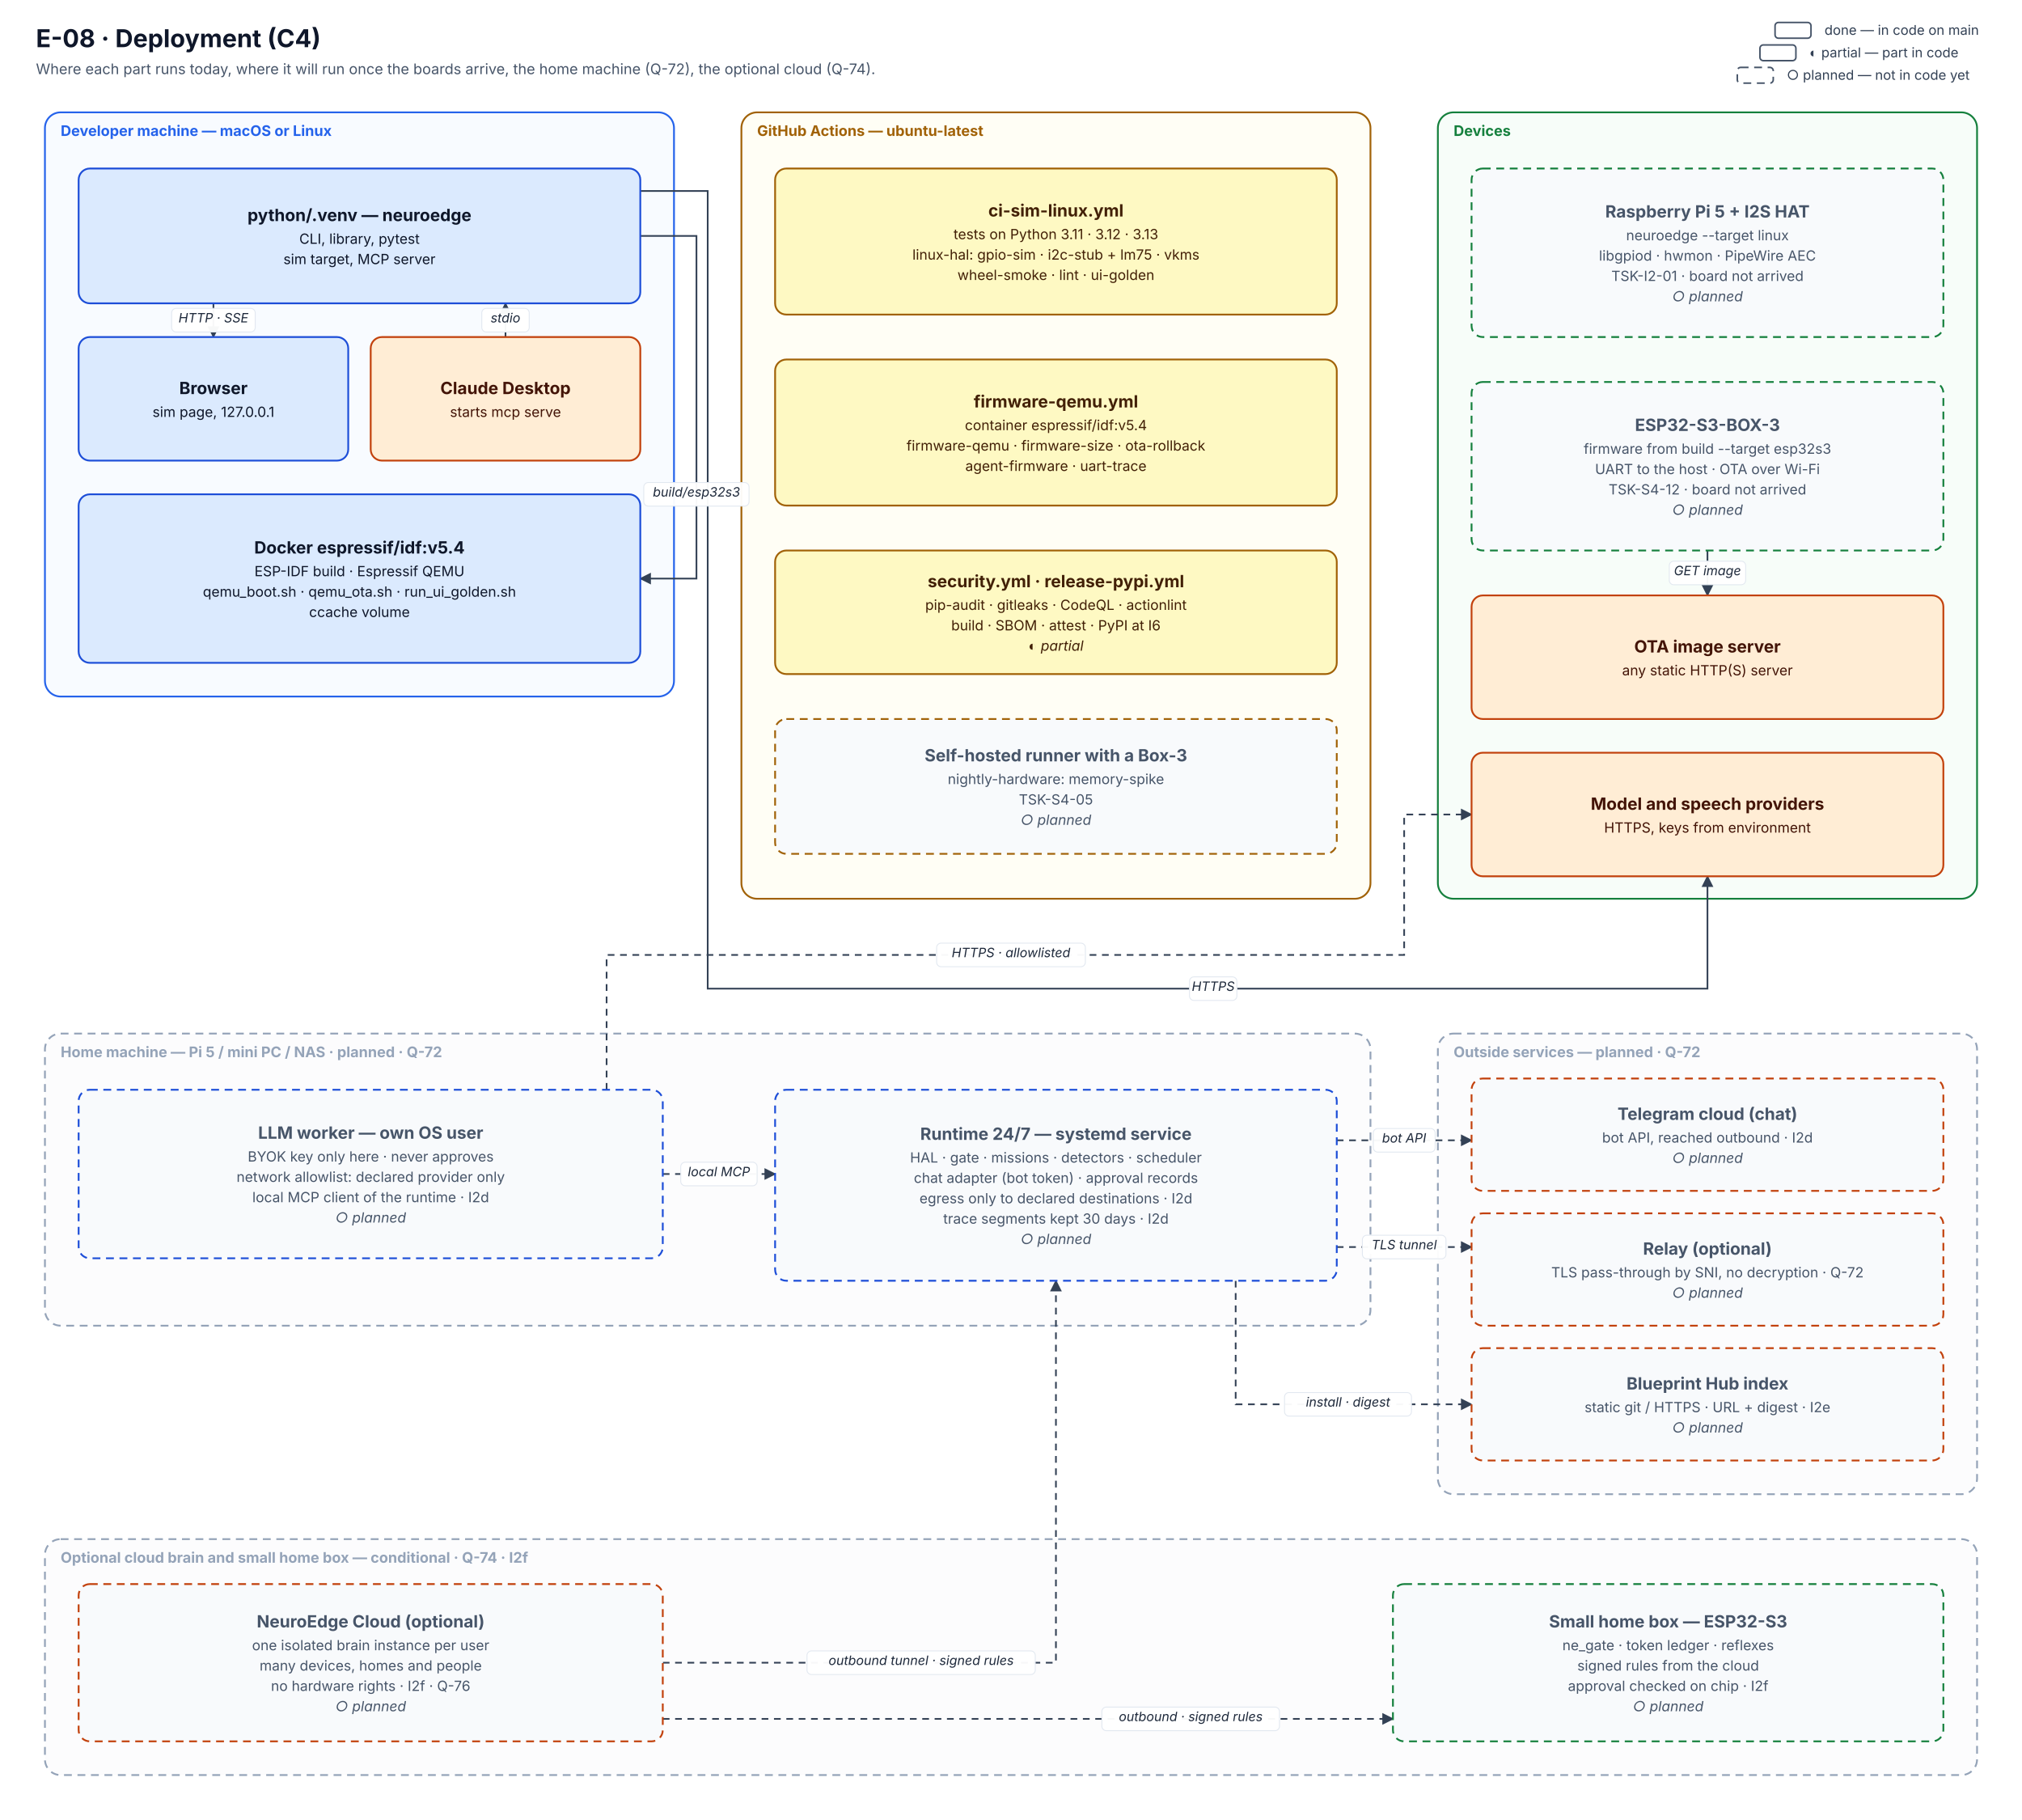
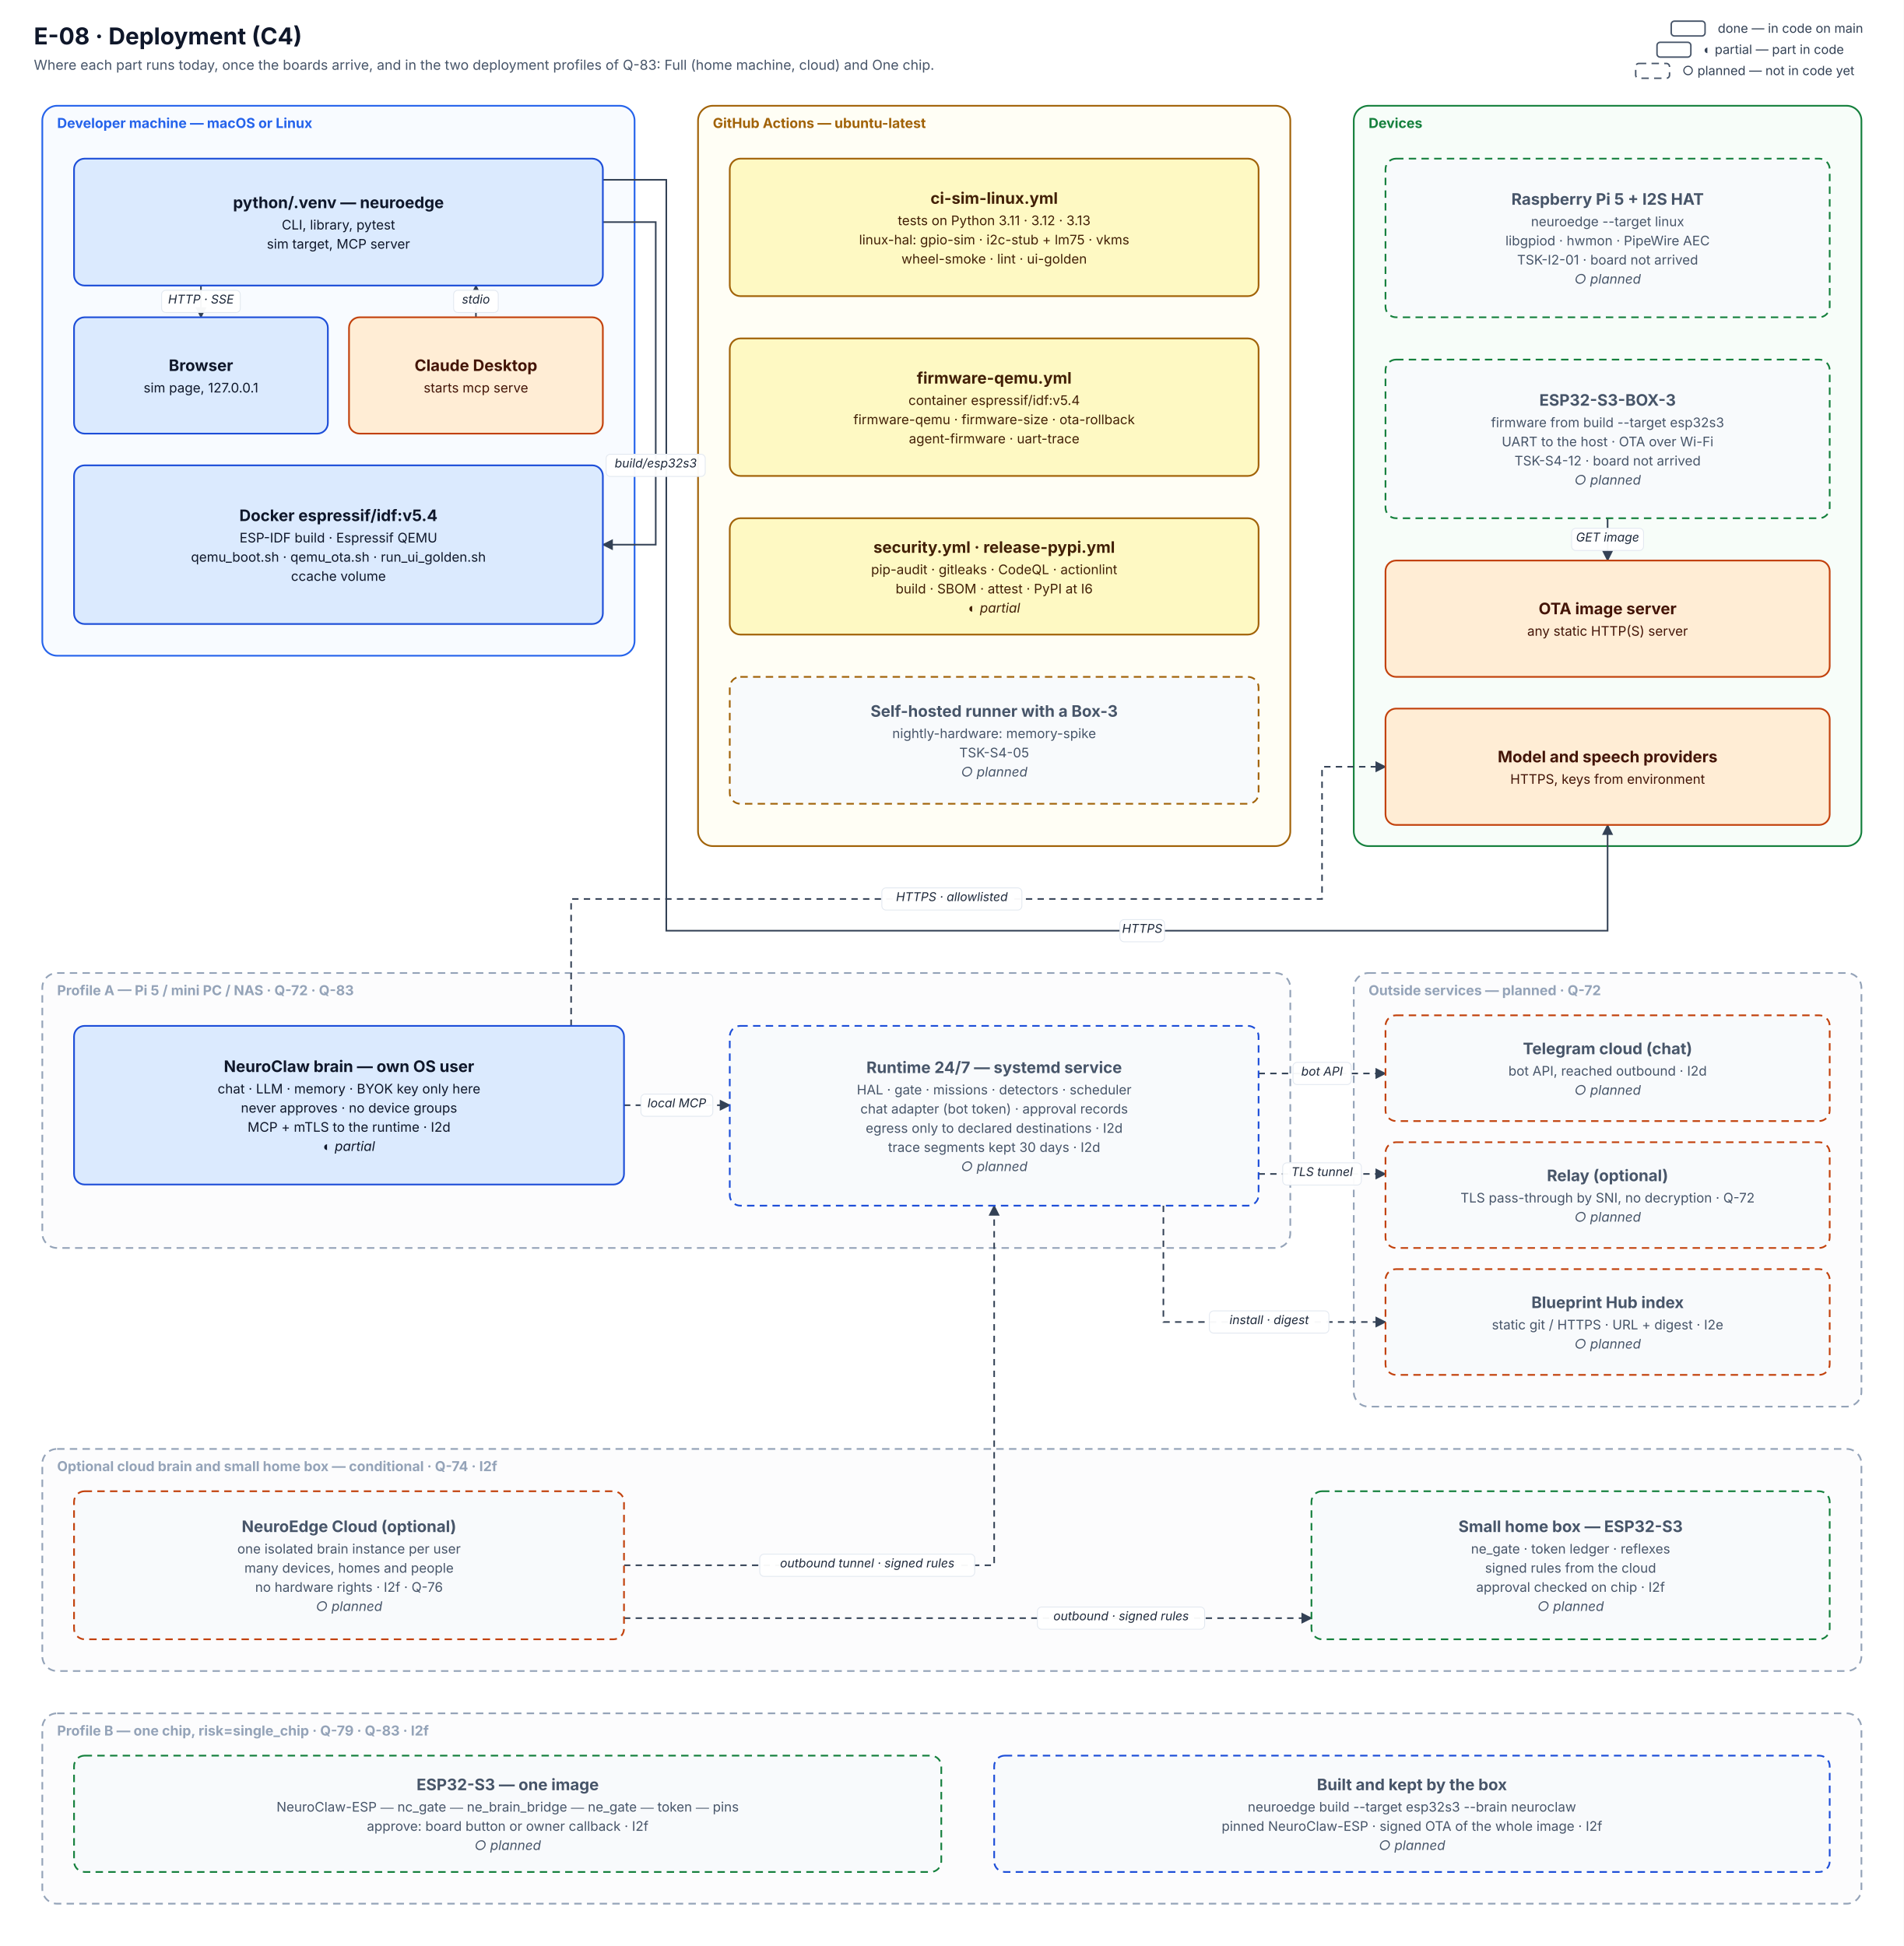
- <svg xmlns="http://www.w3.org/2000/svg" viewBox="0 0 1800 1620" width="1800" height="1620" font-family="Inter, 'Segoe UI', system-ui, -apple-system, Roboto, Helvetica, Arial, sans-serif" role="img" aria-labelledby="E-08-deployment-title E-08-deployment-desc">
+ <svg xmlns="http://www.w3.org/2000/svg" viewBox="0 0 1800 1840" width="1800" height="1840" font-family="Inter, 'Segoe UI', system-ui, -apple-system, Roboto, Helvetica, Arial, sans-serif" role="img" aria-labelledby="E-08-deployment-title E-08-deployment-desc">
  <defs>
    <marker id="arr" viewBox="0 0 10 10" refX="9" refY="5" markerWidth="7" markerHeight="7" orient="auto-start-reverse">
      <path d="M0,0 L10,5 L0,10 z" fill="#334155" />
    </marker>
  </defs>
-   <rect width="1800" height="1620" fill="#ffffff" />
+   <rect width="1800" height="1840" fill="#ffffff" />
  <text x="32.0" y="42.0" font-size="22" fill="#0f172a" text-anchor="start" font-weight="700">E-08 · Deployment (C4)</text>
-   <text x="32.0" y="66.0" font-size="13" fill="#475569" text-anchor="start">Where each part runs today, where it will run once the boards arrive, the home machine (Q-72), the optional cloud (Q-74).</text>
+   <text x="32.0" y="66.0" font-size="13" fill="#475569" text-anchor="start">Where each part runs today, once the boards arrive, and in the two deployment profiles of Q-83: Full (home machine, cloud) and One chip.</text>
  <rect x="40" y="100" width="560" height="520" rx="14" fill="#f8fbff" stroke="#2563eb" stroke-width="1.6" />
  <text x="54.0" y="121.0" font-size="13" fill="#2563eb" text-anchor="start" font-weight="700">Developer machine — macOS or Linux</text>
  <rect x="660" y="100" width="560" height="700" rx="14" fill="#fffef5" stroke="#a16207" stroke-width="1.6" />
  <text x="674.0" y="121.0" font-size="13" fill="#a16207" text-anchor="start" font-weight="700">GitHub Actions — ubuntu-latest</text>
  <rect x="1280" y="100" width="480" height="700" rx="14" fill="#f7fdf9" stroke="#15803d" stroke-width="1.6" />
  <text x="1294.0" y="121.0" font-size="13" fill="#15803d" text-anchor="start" font-weight="700">Devices</text>
  <rect x="40" y="920" width="1180" height="260" rx="14" fill="#fcfcfd" stroke="#94a3b8" stroke-width="1.6" stroke-dasharray="7 5" />
-   <text x="54.0" y="941.0" font-size="13" fill="#94a3b8" text-anchor="start" font-weight="700">Home machine — Pi 5 / mini PC / NAS · planned · Q-72</text>
+   <text x="54.0" y="941.0" font-size="13" fill="#94a3b8" text-anchor="start" font-weight="700">Profile A — Pi 5 / mini PC / NAS · Q-72 · Q-83</text>
  <rect x="1280" y="920" width="480" height="410" rx="14" fill="#fcfcfd" stroke="#94a3b8" stroke-width="1.6" stroke-dasharray="7 5" />
  <text x="1294.0" y="941.0" font-size="13" fill="#94a3b8" text-anchor="start" font-weight="700">Outside services — planned · Q-72</text>
  <rect x="40" y="1370" width="1720" height="210" rx="14" fill="#fcfcfd" stroke="#94a3b8" stroke-width="1.6" stroke-dasharray="7 5" />
  <text x="54.0" y="1391.0" font-size="13" fill="#94a3b8" text-anchor="start" font-weight="700">Optional cloud brain and small home box — conditional · Q-74 · I2f</text>
+   <rect x="40" y="1620" width="1720" height="180" rx="14" fill="#fcfcfd" stroke="#94a3b8" stroke-width="1.6" stroke-dasharray="7 5" />
+   <text x="54.0" y="1641.0" font-size="13" fill="#94a3b8" text-anchor="start" font-weight="700">Profile B — one chip, risk=single_chip · Q-79 · Q-83 · I2f</text>
  <path d="M190.0,270.0 L190.0,285.0 L190.0,300.0" fill="none" stroke="#334155" stroke-width="1.5" marker-end="url(#arr)" />
  <path d="M450.0,300.0 L450.0,285.0 L450.0,270.0" fill="none" stroke="#334155" stroke-width="1.5" marker-end="url(#arr)" />
  <path d="M570.0,210.0 L620.0,210.0 L620.0,515.0 L570.0,515.0" fill="none" stroke="#334155" stroke-width="1.5" marker-end="url(#arr)" />
  <path d="M1520.0,490.0 L1520.0,530.0" fill="none" stroke="#334155" stroke-width="1.5" marker-end="url(#arr)" />
  <path d="M570.0,170.0 L630.0,170.0 L630.0,880.0 L1520.0,880.0 L1520.0,780.0" fill="none" stroke="#334155" stroke-width="1.5" marker-end="url(#arr)" />
  <path d="M590.0,1045.0 L690.0,1045.0" fill="none" stroke="#334155" stroke-width="1.5" stroke-dasharray="6 5" marker-end="url(#arr)" />
  <path d="M540.0,970.0 L540.0,850.0 L1250.0,850.0 L1250.0,725.0 L1310.0,725.0" fill="none" stroke="#334155" stroke-width="1.5" stroke-dasharray="6 5" marker-end="url(#arr)" />
  <path d="M1190.0,1015.0 L1310.0,1015.0" fill="none" stroke="#334155" stroke-width="1.5" stroke-dasharray="6 5" marker-end="url(#arr)" />
  <path d="M1190.0,1110.0 L1310.0,1110.0" fill="none" stroke="#334155" stroke-width="1.5" stroke-dasharray="6 5" marker-end="url(#arr)" />
  <path d="M1100.0,1140.0 L1100.0,1250.0 L1310.0,1250.0" fill="none" stroke="#334155" stroke-width="1.5" stroke-dasharray="6 5" marker-end="url(#arr)" />
  <path d="M590.0,1480.0 L940.0,1480.0 L940.0,1140.0" fill="none" stroke="#334155" stroke-width="1.5" stroke-dasharray="6 5" marker-end="url(#arr)" />
  <path d="M590.0,1530.0 L910.0,1530.0 L1200.0,1530.0 L1240.0,1530.0" fill="none" stroke="#334155" stroke-width="1.5" stroke-dasharray="6 5" marker-end="url(#arr)" />
  <rect x="70" y="150" width="500" height="120" rx="10" fill="#dbeafe" stroke="#1d4ed8" stroke-width="1.6" />
  <text x="320.0" y="196.8" font-size="15" fill="#0f172a" text-anchor="middle" font-weight="700">python/.venv — neuroedge</text>
  <text x="320.0" y="217.0" font-size="12.5" fill="#0f172a" text-anchor="middle">CLI, library, pytest</text>
  <text x="320.0" y="235.1" font-size="12.5" fill="#0f172a" text-anchor="middle">sim target, MCP server</text>
  <rect x="70" y="300" width="240" height="110" rx="10" fill="#dbeafe" stroke="#1d4ed8" stroke-width="1.6" />
  <text x="190.0" y="350.8" font-size="15" fill="#0f172a" text-anchor="middle" font-weight="700">Browser</text>
  <text x="190.0" y="371.1" font-size="12.5" fill="#0f172a" text-anchor="middle">sim page, 127.0.0.1</text>
  <rect x="330" y="300" width="240" height="110" rx="10" fill="#ffedd5" stroke="#c2410c" stroke-width="1.6" />
  <text x="450.0" y="350.8" font-size="15" fill="#431407" text-anchor="middle" font-weight="700">Claude Desktop</text>
  <text x="450.0" y="371.1" font-size="12.5" fill="#431407" text-anchor="middle">starts mcp serve</text>
  <rect x="70" y="440" width="500" height="150" rx="10" fill="#dbeafe" stroke="#1d4ed8" stroke-width="1.6" />
  <text x="320.0" y="492.7" font-size="15" fill="#0f172a" text-anchor="middle" font-weight="700">Docker espressif/idf:v5.4</text>
  <text x="320.0" y="512.9" font-size="12.5" fill="#0f172a" text-anchor="middle">ESP-IDF build · Espressif QEMU</text>
  <text x="320.0" y="531.1" font-size="12.5" fill="#0f172a" text-anchor="middle">qemu_boot.sh · qemu_ota.sh · run_ui_golden.sh</text>
  <text x="320.0" y="549.2" font-size="12.5" fill="#0f172a" text-anchor="middle">ccache volume</text>
  <rect x="690" y="150" width="500" height="130" rx="10" fill="#fef9c3" stroke="#a16207" stroke-width="1.6" />
  <text x="940.0" y="192.7" font-size="15" fill="#422006" text-anchor="middle" font-weight="700">ci-sim-linux.yml</text>
  <text x="940.0" y="212.9" font-size="12.5" fill="#422006" text-anchor="middle">tests on Python 3.11 · 3.12 · 3.13</text>
  <text x="940.0" y="231.1" font-size="12.5" fill="#422006" text-anchor="middle">linux-hal: gpio-sim · i2c-stub + lm75 · vkms</text>
  <text x="940.0" y="249.2" font-size="12.5" fill="#422006" text-anchor="middle">wheel-smoke · lint · ui-golden</text>
  <rect x="690" y="320" width="500" height="130" rx="10" fill="#fef9c3" stroke="#a16207" stroke-width="1.6" />
  <text x="940.0" y="362.7" font-size="15" fill="#422006" text-anchor="middle" font-weight="700">firmware-qemu.yml</text>
  <text x="940.0" y="382.9" font-size="12.5" fill="#422006" text-anchor="middle">container espressif/idf:v5.4</text>
  <text x="940.0" y="401.1" font-size="12.5" fill="#422006" text-anchor="middle">firmware-qemu · firmware-size · ota-rollback</text>
  <text x="940.0" y="419.2" font-size="12.5" fill="#422006" text-anchor="middle">agent-firmware · uart-trace</text>
  <rect x="690" y="490" width="500" height="110" rx="10" fill="#fef9c3" stroke="#a16207" stroke-width="1.6" />
  <text x="940.0" y="522.7" font-size="15" fill="#422006" text-anchor="middle" font-weight="700">security.yml · release-pypi.yml</text>
  <text x="940.0" y="542.9" font-size="12.5" fill="#422006" text-anchor="middle">pip-audit · gitleaks · CodeQL · actionlint</text>
  <text x="940.0" y="561.1" font-size="12.5" fill="#422006" text-anchor="middle">build · SBOM · attest · PyPI at I6</text>
  <text x="940.0" y="579.2" font-size="12.5" fill="#422006" text-anchor="middle" font-style="italic">◐ partial</text>
  <rect x="690" y="640" width="500" height="120" rx="10" fill="#f8fafc" stroke="#a16207" stroke-width="1.6" stroke-dasharray="7 5" />
  <text x="940.0" y="677.7" font-size="15" fill="#475569" text-anchor="middle" font-weight="700">Self-hosted runner with a Box-3</text>
  <text x="940.0" y="697.9" font-size="12.5" fill="#475569" text-anchor="middle">nightly-hardware: memory-spike</text>
  <text x="940.0" y="716.1" font-size="12.5" fill="#475569" text-anchor="middle">TSK-S4-05</text>
  <text x="940.0" y="734.2" font-size="12.5" fill="#475569" text-anchor="middle" font-style="italic">○ planned</text>
  <rect x="1310" y="150" width="420" height="150" rx="10" fill="#f8fafc" stroke="#15803d" stroke-width="1.6" stroke-dasharray="7 5" />
  <text x="1520.0" y="193.6" font-size="15" fill="#475569" text-anchor="middle" font-weight="700">Raspberry Pi 5 + I2S HAT</text>
  <text x="1520.0" y="213.9" font-size="12.5" fill="#475569" text-anchor="middle">neuroedge --target linux</text>
  <text x="1520.0" y="232.0" font-size="12.5" fill="#475569" text-anchor="middle">libgpiod · hwmon · PipeWire AEC</text>
  <text x="1520.0" y="250.1" font-size="12.5" fill="#475569" text-anchor="middle">TSK-I2-01 · board not arrived</text>
  <text x="1520.0" y="268.2" font-size="12.5" fill="#475569" text-anchor="middle" font-style="italic">○ planned</text>
  <rect x="1310" y="340" width="420" height="150" rx="10" fill="#f8fafc" stroke="#15803d" stroke-width="1.6" stroke-dasharray="7 5" />
  <text x="1520.0" y="383.6" font-size="15" fill="#475569" text-anchor="middle" font-weight="700">ESP32-S3-BOX-3</text>
  <text x="1520.0" y="403.9" font-size="12.5" fill="#475569" text-anchor="middle">firmware from build --target esp32s3</text>
  <text x="1520.0" y="422.0" font-size="12.5" fill="#475569" text-anchor="middle">UART to the host · OTA over Wi-Fi</text>
  <text x="1520.0" y="440.1" font-size="12.5" fill="#475569" text-anchor="middle">TSK-S4-12 · board not arrived</text>
  <text x="1520.0" y="458.2" font-size="12.5" fill="#475569" text-anchor="middle" font-style="italic">○ planned</text>
  <rect x="1310" y="530" width="420" height="110" rx="10" fill="#ffedd5" stroke="#c2410c" stroke-width="1.6" />
  <text x="1520.0" y="580.8" font-size="15" fill="#431407" text-anchor="middle" font-weight="700">OTA image server</text>
  <text x="1520.0" y="601.1" font-size="12.5" fill="#431407" text-anchor="middle">any static HTTP(S) server</text>
  <rect x="1310" y="670" width="420" height="110" rx="10" fill="#ffedd5" stroke="#c2410c" stroke-width="1.6" />
  <text x="1520.0" y="720.8" font-size="15" fill="#431407" text-anchor="middle" font-weight="700">Model and speech providers</text>
  <text x="1520.0" y="741.1" font-size="12.5" fill="#431407" text-anchor="middle">HTTPS, keys from environment</text>
-   <rect x="70" y="970" width="520" height="150" rx="10" fill="#f8fafc" stroke="#1d4ed8" stroke-width="1.6" stroke-dasharray="7 5" />
-   <text x="330.0" y="1013.6" font-size="15" fill="#475569" text-anchor="middle" font-weight="700">LLM worker — own OS user</text>
-   <text x="330.0" y="1033.9" font-size="12.5" fill="#475569" text-anchor="middle">BYOK key only here · never approves</text>
-   <text x="330.0" y="1052.0" font-size="12.5" fill="#475569" text-anchor="middle">network allowlist: declared provider only</text>
-   <text x="330.0" y="1070.1" font-size="12.5" fill="#475569" text-anchor="middle">local MCP client of the runtime · I2d</text>
-   <text x="330.0" y="1088.2" font-size="12.5" fill="#475569" text-anchor="middle" font-style="italic">○ planned</text>
+   <rect x="70" y="970" width="520" height="150" rx="10" fill="#dbeafe" stroke="#1d4ed8" stroke-width="1.6" />
+   <text x="330.0" y="1013.6" font-size="15" fill="#0f172a" text-anchor="middle" font-weight="700">NeuroClaw brain — own OS user</text>
+   <text x="330.0" y="1033.9" font-size="12.5" fill="#0f172a" text-anchor="middle">chat · LLM · memory · BYOK key only here</text>
+   <text x="330.0" y="1052.0" font-size="12.5" fill="#0f172a" text-anchor="middle">never approves · no device groups</text>
+   <text x="330.0" y="1070.1" font-size="12.5" fill="#0f172a" text-anchor="middle">MCP + mTLS to the runtime · I2d</text>
+   <text x="330.0" y="1088.2" font-size="12.5" fill="#0f172a" text-anchor="middle" font-style="italic">◐ partial</text>
  <rect x="690" y="970" width="500" height="170" rx="10" fill="#f8fafc" stroke="#1d4ed8" stroke-width="1.6" stroke-dasharray="7 5" />
  <text x="940.0" y="1014.6" font-size="15" fill="#475569" text-anchor="middle" font-weight="700">Runtime 24/7 — systemd service</text>
  <text x="940.0" y="1034.8" font-size="12.5" fill="#475569" text-anchor="middle">HAL · gate · missions · detectors · scheduler</text>
  <text x="940.0" y="1052.9" font-size="12.5" fill="#475569" text-anchor="middle">chat adapter (bot token) · approval records</text>
  <text x="940.0" y="1071.1" font-size="12.5" fill="#475569" text-anchor="middle">egress only to declared destinations · I2d</text>
  <text x="940.0" y="1089.2" font-size="12.5" fill="#475569" text-anchor="middle">trace segments kept 30 days · I2d</text>
  <text x="940.0" y="1107.3" font-size="12.5" fill="#475569" text-anchor="middle" font-style="italic">○ planned</text>
  <rect x="1310" y="960" width="420" height="100" rx="10" fill="#f8fafc" stroke="#c2410c" stroke-width="1.6" stroke-dasharray="7 5" />
  <text x="1520.0" y="996.8" font-size="15" fill="#475569" text-anchor="middle" font-weight="700">Telegram cloud (chat)</text>
  <text x="1520.0" y="1017.0" font-size="12.5" fill="#475569" text-anchor="middle">bot API, reached outbound · I2d</text>
  <text x="1520.0" y="1035.1" font-size="12.5" fill="#475569" text-anchor="middle" font-style="italic">○ planned</text>
  <rect x="1310" y="1080" width="420" height="100" rx="10" fill="#f8fafc" stroke="#c2410c" stroke-width="1.6" stroke-dasharray="7 5" />
  <text x="1520.0" y="1116.8" font-size="15" fill="#475569" text-anchor="middle" font-weight="700">Relay (optional)</text>
  <text x="1520.0" y="1137.0" font-size="12.5" fill="#475569" text-anchor="middle">TLS pass-through by SNI, no decryption · Q-72</text>
  <text x="1520.0" y="1155.1" font-size="12.5" fill="#475569" text-anchor="middle" font-style="italic">○ planned</text>
  <rect x="1310" y="1200" width="420" height="100" rx="10" fill="#f8fafc" stroke="#c2410c" stroke-width="1.6" stroke-dasharray="7 5" />
  <text x="1520.0" y="1236.8" font-size="15" fill="#475569" text-anchor="middle" font-weight="700">Blueprint Hub index</text>
  <text x="1520.0" y="1257.0" font-size="12.5" fill="#475569" text-anchor="middle">static git / HTTPS · URL + digest · I2e</text>
  <text x="1520.0" y="1275.1" font-size="12.5" fill="#475569" text-anchor="middle" font-style="italic">○ planned</text>
  <rect x="70" y="1410" width="520" height="140" rx="10" fill="#f8fafc" stroke="#c2410c" stroke-width="1.6" stroke-dasharray="7 5" />
  <text x="330.0" y="1448.6" font-size="15" fill="#475569" text-anchor="middle" font-weight="700">NeuroEdge Cloud (optional)</text>
  <text x="330.0" y="1468.9" font-size="12.5" fill="#475569" text-anchor="middle">one isolated brain instance per user</text>
  <text x="330.0" y="1487.0" font-size="12.5" fill="#475569" text-anchor="middle">many devices, homes and people</text>
  <text x="330.0" y="1505.1" font-size="12.5" fill="#475569" text-anchor="middle">no hardware rights · I2f · Q-76</text>
  <text x="330.0" y="1523.2" font-size="12.5" fill="#475569" text-anchor="middle" font-style="italic">○ planned</text>
  <rect x="1240" y="1410" width="490" height="140" rx="10" fill="#f8fafc" stroke="#15803d" stroke-width="1.6" stroke-dasharray="7 5" />
  <text x="1485.0" y="1448.6" font-size="15" fill="#475569" text-anchor="middle" font-weight="700">Small home box — ESP32-S3</text>
  <text x="1485.0" y="1468.9" font-size="12.5" fill="#475569" text-anchor="middle">ne_gate · token ledger · reflexes</text>
  <text x="1485.0" y="1487.0" font-size="12.5" fill="#475569" text-anchor="middle">signed rules from the cloud</text>
  <text x="1485.0" y="1505.1" font-size="12.5" fill="#475569" text-anchor="middle">approval checked on chip · I2f</text>
  <text x="1485.0" y="1523.2" font-size="12.5" fill="#475569" text-anchor="middle" font-style="italic">○ planned</text>
+   <rect x="70" y="1660" width="820" height="110" rx="10" fill="#f8fafc" stroke="#15803d" stroke-width="1.6" stroke-dasharray="7 5" />
+   <text x="480.0" y="1692.7" font-size="15" fill="#475569" text-anchor="middle" font-weight="700">ESP32-S3 — one image</text>
+   <text x="480.0" y="1712.9" font-size="12.5" fill="#475569" text-anchor="middle">NeuroClaw-ESP ─ nc_gate ─ ne_brain_bridge ─ ne_gate ─ token ─ pins</text>
+   <text x="480.0" y="1731.1" font-size="12.5" fill="#475569" text-anchor="middle">approve: board button or owner callback · I2f</text>
+   <text x="480.0" y="1749.2" font-size="12.5" fill="#475569" text-anchor="middle" font-style="italic">○ planned</text>
+   <rect x="940" y="1660" width="790" height="110" rx="10" fill="#f8fafc" stroke="#1d4ed8" stroke-width="1.6" stroke-dasharray="7 5" />
+   <text x="1335.0" y="1692.7" font-size="15" fill="#475569" text-anchor="middle" font-weight="700">Built and kept by the box</text>
+   <text x="1335.0" y="1712.9" font-size="12.5" fill="#475569" text-anchor="middle">neuroedge build --target esp32s3 --brain neuroclaw</text>
+   <text x="1335.0" y="1731.1" font-size="12.5" fill="#475569" text-anchor="middle">pinned NeuroClaw-ESP · signed OTA of the whole image · I2f</text>
+   <text x="1335.0" y="1749.2" font-size="12.5" fill="#475569" text-anchor="middle" font-style="italic">○ planned</text>
  <rect x="152.8" y="274.5" width="74.4" height="21.0" rx="4" fill="#ffffff" fill-opacity="0.96" stroke="#e2e8f0" stroke-width="0.8" />
  <text x="190.0" y="287.0" font-size="11.5" fill="#1e293b" text-anchor="middle" font-style="italic">HTTP · SSE</text>
  <rect x="428.9" y="274.5" width="42.2" height="21.0" rx="4" fill="#ffffff" fill-opacity="0.96" stroke="#e2e8f0" stroke-width="0.8" />
  <text x="450.0" y="287.0" font-size="11.5" fill="#1e293b" text-anchor="middle" font-style="italic">stdio</text>
  <rect x="573.1" y="429.5" width="93.7" height="21.0" rx="4" fill="#ffffff" fill-opacity="0.96" stroke="#e2e8f0" stroke-width="0.8" />
  <text x="620.0" y="442.0" font-size="11.5" fill="#1e293b" text-anchor="middle" font-style="italic">build/esp32s3</text>
  <rect x="1486.0" y="499.5" width="68.0" height="21.0" rx="4" fill="#ffffff" fill-opacity="0.96" stroke="#e2e8f0" stroke-width="0.8" />
  <text x="1520.0" y="512.0" font-size="11.5" fill="#1e293b" text-anchor="middle" font-style="italic">GET image</text>
  <rect x="1058.9" y="869.5" width="42.2" height="21.0" rx="4" fill="#ffffff" fill-opacity="0.96" stroke="#e2e8f0" stroke-width="0.8" />
  <text x="1080.0" y="882.0" font-size="11.5" fill="#1e293b" text-anchor="middle" font-style="italic">HTTPS</text>
  <rect x="606.0" y="1034.5" width="68.0" height="21.0" rx="4" fill="#ffffff" fill-opacity="0.96" stroke="#e2e8f0" stroke-width="0.8" />
  <text x="640.0" y="1047.0" font-size="11.5" fill="#1e293b" text-anchor="middle" font-style="italic">local MCP</text>
  <rect x="833.8" y="839.5" width="132.4" height="21.0" rx="4" fill="#ffffff" fill-opacity="0.96" stroke="#e2e8f0" stroke-width="0.8" />
  <text x="900.0" y="852.0" font-size="11.5" fill="#1e293b" text-anchor="middle" font-style="italic">HTTPS · allowlisted</text>
  <rect x="1222.5" y="1004.5" width="55.1" height="21.0" rx="4" fill="#ffffff" fill-opacity="0.96" stroke="#e2e8f0" stroke-width="0.8" />
  <text x="1250.0" y="1017.0" font-size="11.5" fill="#1e293b" text-anchor="middle" font-style="italic">bot API</text>
  <rect x="1212.8" y="1099.5" width="74.4" height="21.0" rx="4" fill="#ffffff" fill-opacity="0.96" stroke="#e2e8f0" stroke-width="0.8" />
  <text x="1250.0" y="1112.0" font-size="11.5" fill="#1e293b" text-anchor="middle" font-style="italic">TLS tunnel</text>
  <rect x="1143.5" y="1239.5" width="113.0" height="21.0" rx="4" fill="#ffffff" fill-opacity="0.96" stroke="#e2e8f0" stroke-width="0.8" />
  <text x="1200.0" y="1252.0" font-size="11.5" fill="#1e293b" text-anchor="middle" font-style="italic">install · digest</text>
  <rect x="718.4" y="1469.5" width="203.2" height="21.0" rx="4" fill="#ffffff" fill-opacity="0.96" stroke="#e2e8f0" stroke-width="0.8" />
  <text x="820.0" y="1482.0" font-size="11.5" fill="#1e293b" text-anchor="middle" font-style="italic">outbound tunnel · signed rules</text>
  <rect x="980.9" y="1519.5" width="158.1" height="21.0" rx="4" fill="#ffffff" fill-opacity="0.96" stroke="#e2e8f0" stroke-width="0.8" />
  <text x="1060.0" y="1532.0" font-size="11.5" fill="#1e293b" text-anchor="middle" font-style="italic">outbound · signed rules</text>
  <rect x="1546.56" y="60" width="32" height="14" rx="3" fill="#ffffff" stroke="#475569" stroke-width="1.4" stroke-dasharray="7 5" />
  <text x="1590.6" y="71.0" font-size="12" fill="#334155" text-anchor="start">○ planned — not in code yet</text>
  <rect x="1566.72" y="40" width="32" height="14" rx="3" fill="#ffffff" stroke="#475569" stroke-width="1.4" />
  <text x="1610.7" y="51.0" font-size="12" fill="#334155" text-anchor="start">◐ partial — part in code</text>
  <rect x="1580.16" y="20" width="32" height="14" rx="3" fill="#ffffff" stroke="#475569" stroke-width="1.4" />
  <text x="1624.2" y="31.0" font-size="12" fill="#334155" text-anchor="start">done — in code on main</text>
</svg>
